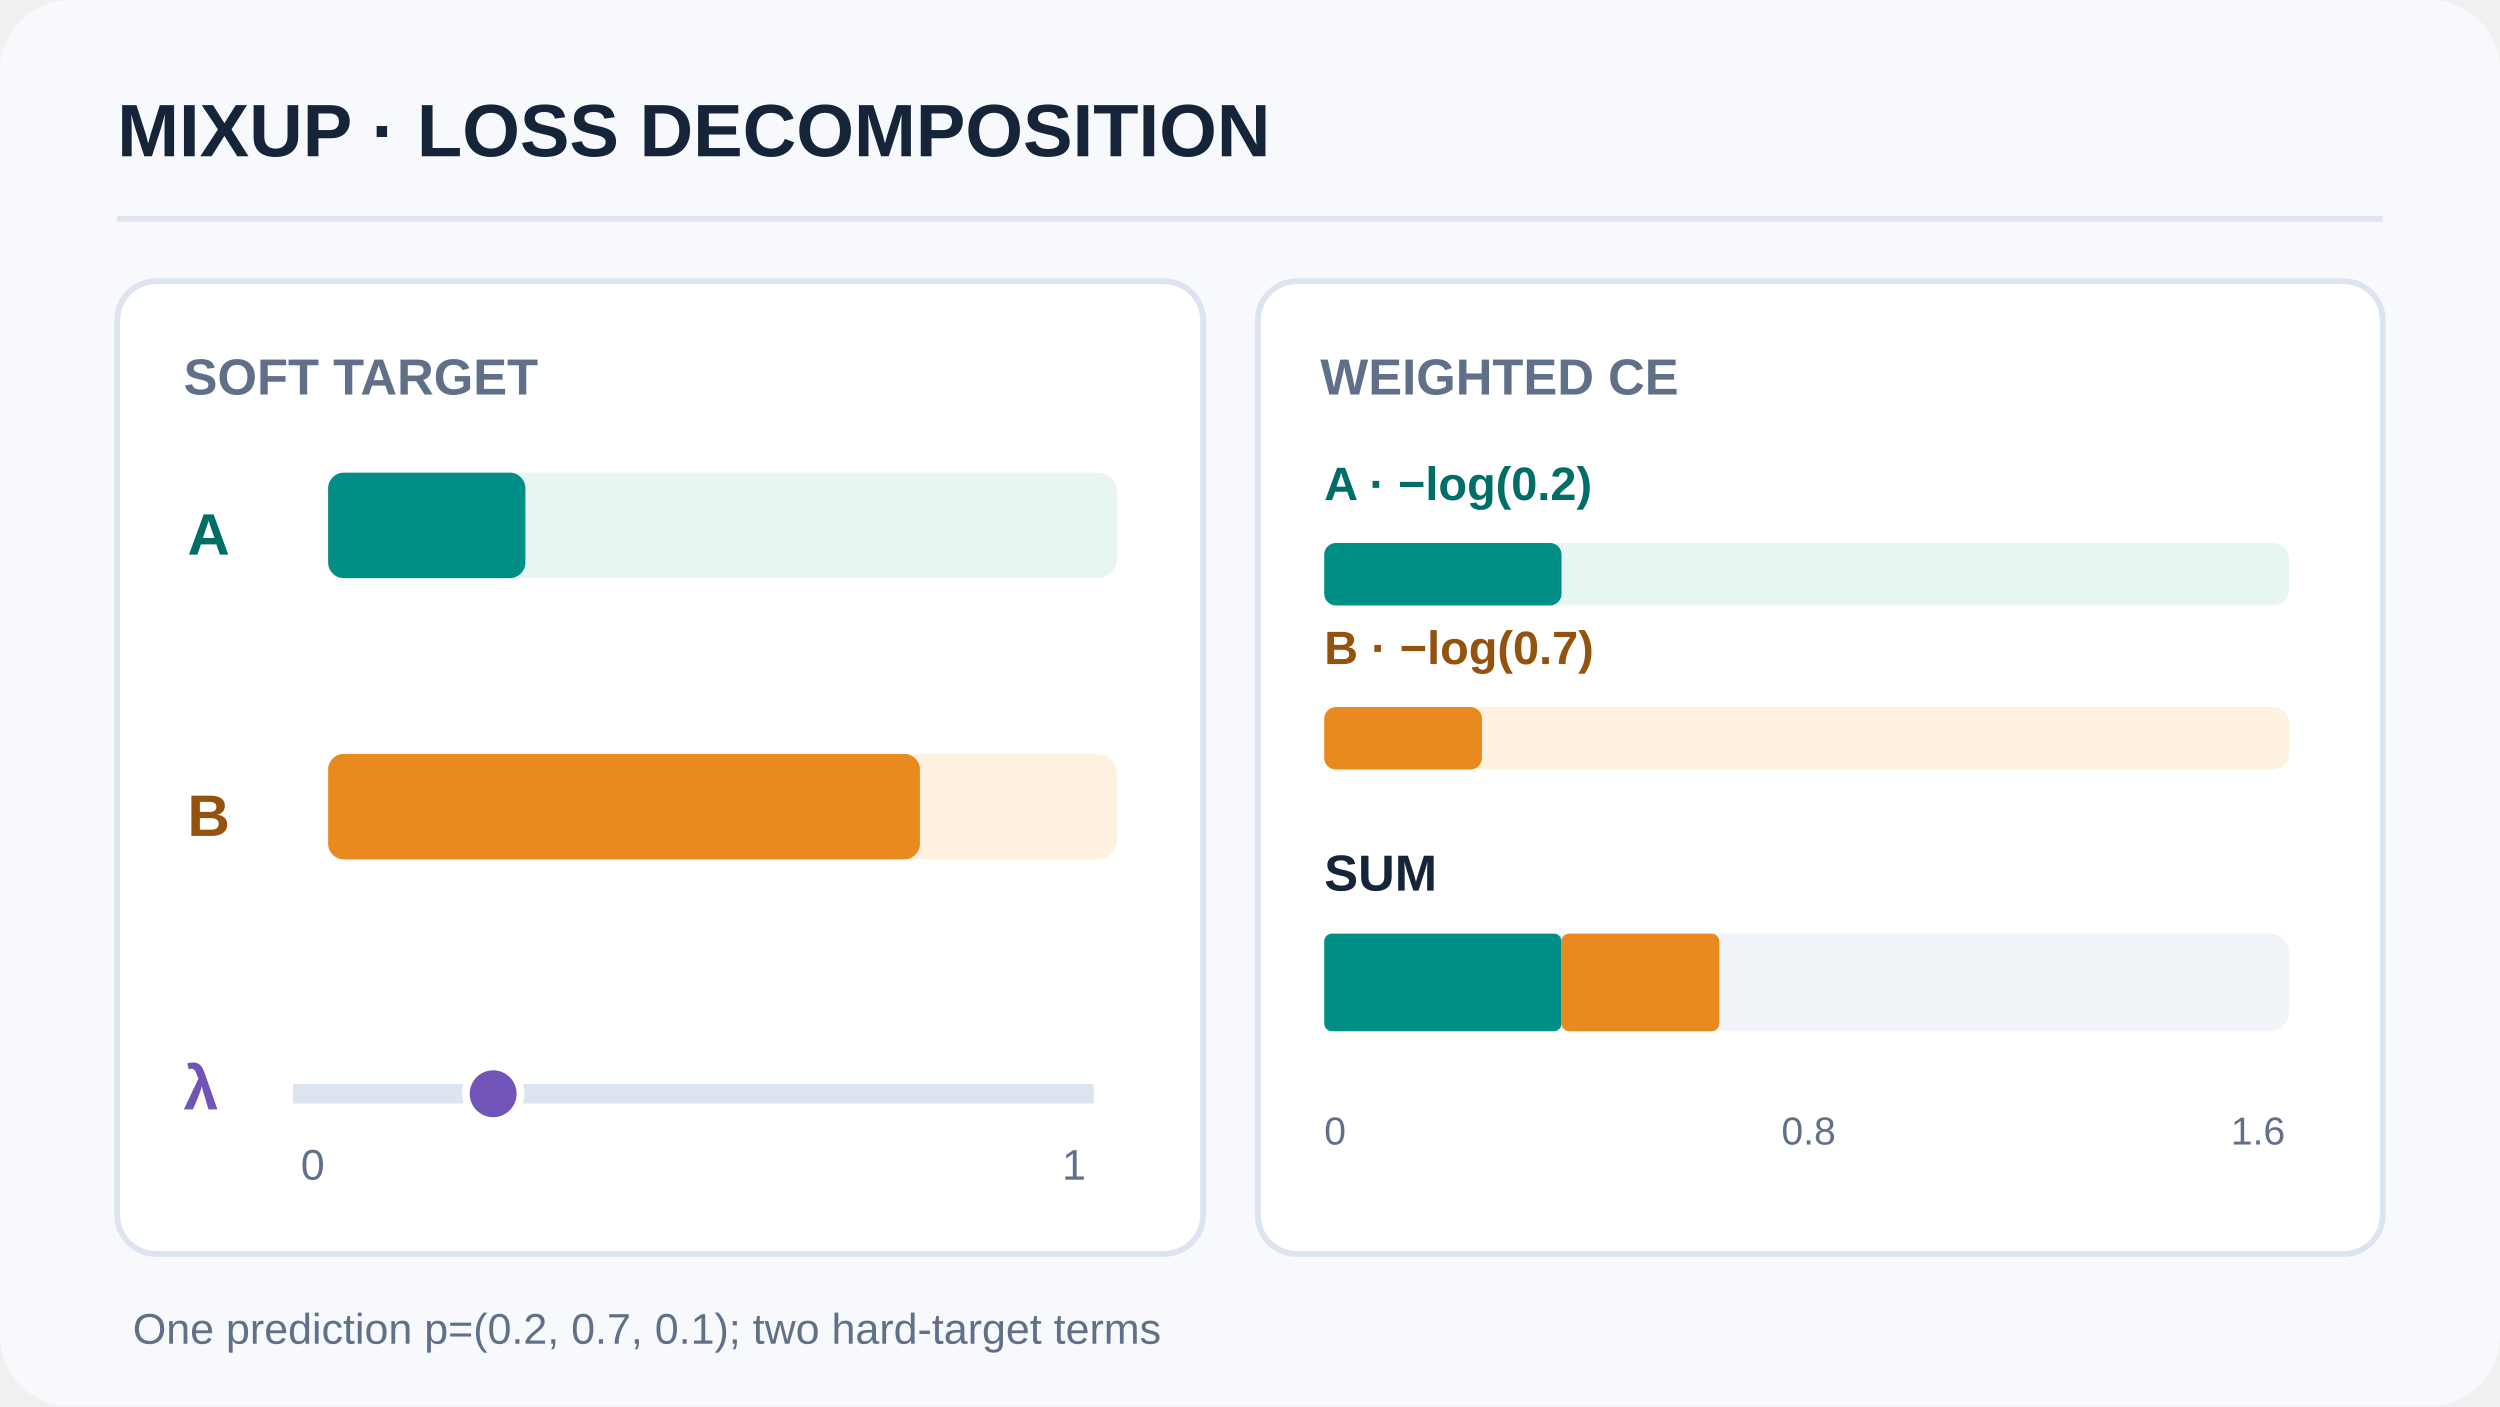
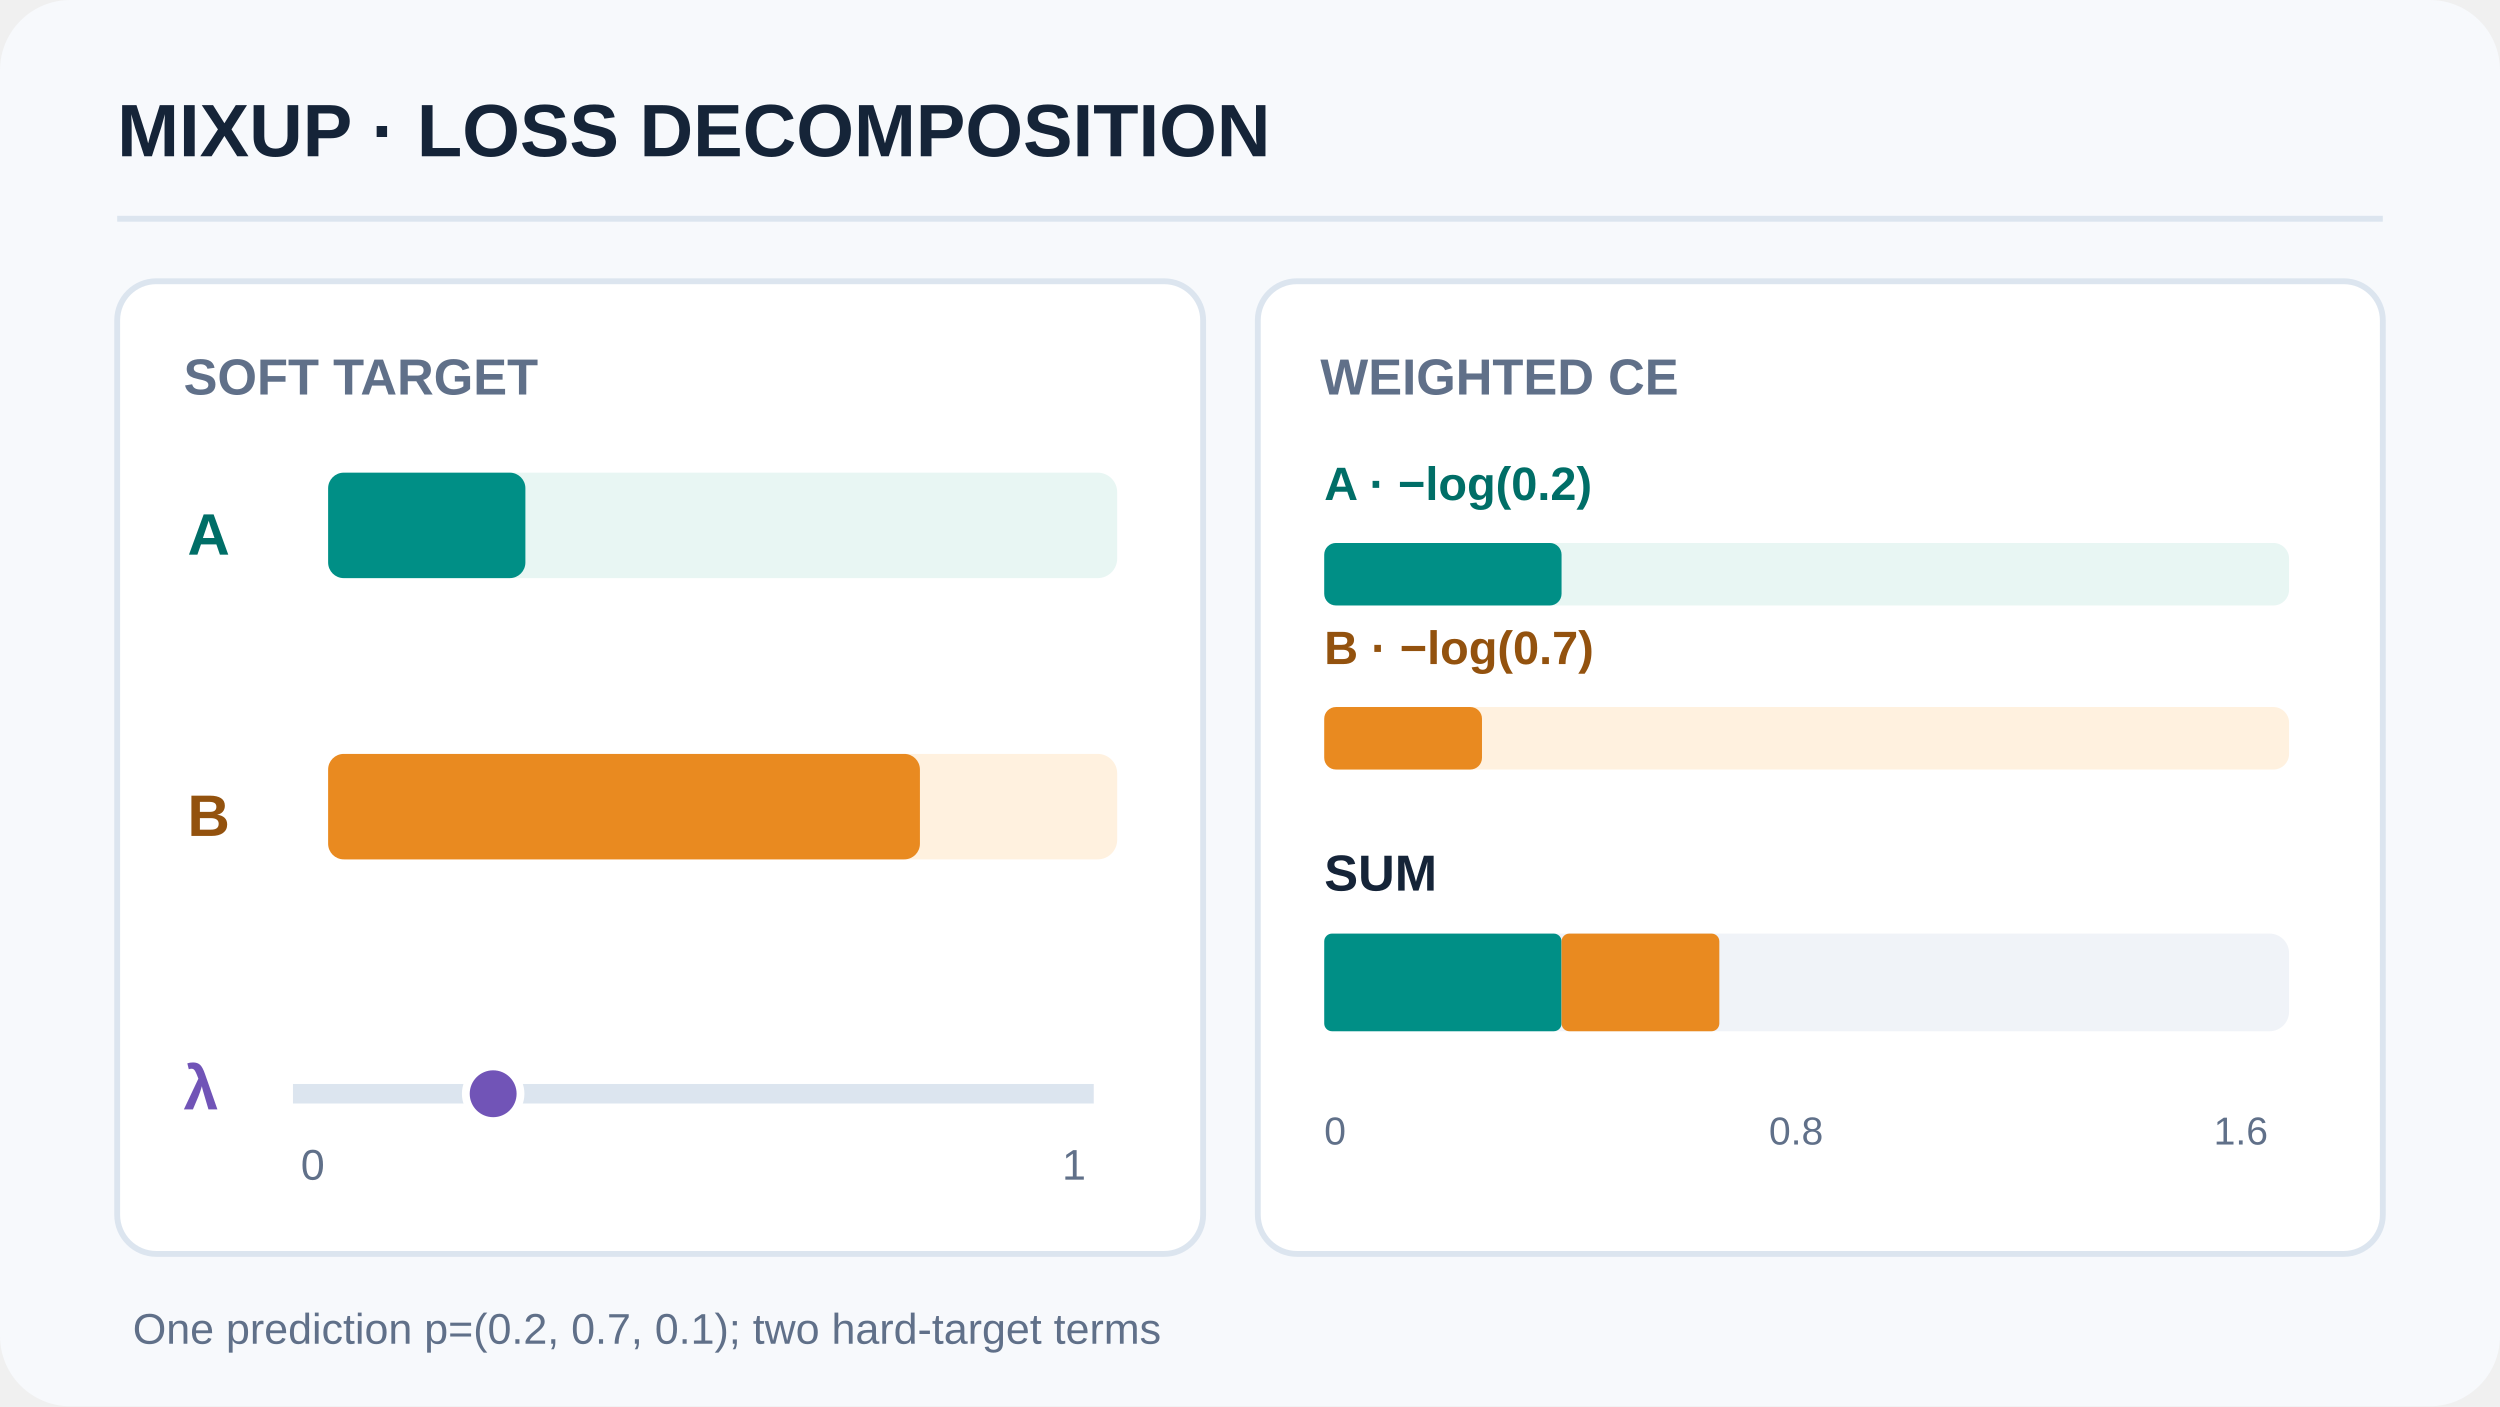
<svg xmlns="http://www.w3.org/2000/svg" viewBox="0 0 640 360" role="img" aria-labelledby="t d">
  <rect x="0" y="0" width="640" height="360" rx="18" fill="#f7f9fc" />
  <text x="30" y="40" font-family="Arial,sans-serif" font-size="19" fill="#152438" font-weight="700">MIXUP · LOSS DECOMPOSITION</text>
  <line x1="30" y1="56" x2="610" y2="56" stroke="#dce5ef" stroke-width="1.5" />
  <rect x="30" y="72" width="278" height="249" rx="10" fill="#ffffff" stroke="#dce5ef" stroke-width="1.5" />
  <rect x="322" y="72" width="288" height="249" rx="10" fill="#ffffff" stroke="#dce5ef" stroke-width="1.5" />
  <text x="47" y="101" font-family="Arial,sans-serif" font-size="13" fill="#607089" font-weight="700">SOFT TARGET</text>
  <text x="338" y="101" font-family="Arial,sans-serif" font-size="13" fill="#607089" font-weight="700">WEIGHTED CE</text>
  <text x="48" y="142" font-family="Arial,sans-serif" font-size="15" fill="#006e67" font-weight="700">A</text>
  <text x="48" y="214" font-family="Arial,sans-serif" font-size="15" fill="#93520e" font-weight="700">B</text>
  <rect x="84" y="121" width="202" height="27" rx="5" fill="#e8f6f3" />
  <rect x="84" y="193" width="202" height="27" rx="5" fill="#fff1df" />
  <text x="339" y="128" font-family="Arial,sans-serif" font-size="12" fill="#006e67" font-weight="700">A · −log(0.2)</text>
  <text x="339" y="170" font-family="Arial,sans-serif" font-size="12" fill="#93520e" font-weight="700">B · −log(0.7)</text>
  <rect x="339" y="139" width="247" height="16" rx="4" fill="#e8f6f3" />
  <rect x="339" y="181" width="247" height="16" rx="4" fill="#fff1df" />
  <text x="339" y="228" font-family="Arial,sans-serif" font-size="13" fill="#152438" font-weight="700">SUM</text>
  <rect x="339" y="239" width="247" height="25" rx="5" fill="#f0f3f8" />
  <text x="339" y="293" font-family="Arial,sans-serif" font-size="10" fill="#607089">0</text>
-   <text x="463" y="293" font-family="Arial,sans-serif" font-size="10" fill="#607089" text-anchor="middle">0.8</text>
-   <text x="585" y="293" font-family="Arial,sans-serif" font-size="10" fill="#607089" text-anchor="end">1.6</text>
+   <text x="459.8" y="293" font-family="Arial,sans-serif" font-size="10" fill="#607089" text-anchor="middle">0.8</text>
+   <text x="580.6" y="293" font-family="Arial,sans-serif" font-size="10" fill="#607089" text-anchor="end">1.6</text>
  <text x="47" y="284" font-family="Arial,sans-serif" font-size="16" fill="#7154b7" font-weight="700">λ</text>
  <line x1="75" y1="280" x2="280" y2="280" stroke="#dce5ef" stroke-width="5" />
  <text x="77" y="302" font-family="Arial,sans-serif" font-size="11" fill="#607089">0</text>
  <text x="278" y="302" font-family="Arial,sans-serif" font-size="11" fill="#607089" text-anchor="end">1</text>
  <text x="34" y="344" font-family="Arial,sans-serif" font-size="11" fill="#607089">One prediction p=(0.2, 0.7, 0.1); two hard-target terms</text>
  <rect x="84" y="121" width="50.50" height="27" rx="4" fill="#008f86">
    <animate attributeName="width" values="50.50;0.00;202.00;101.00;50.50" keyTimes="0;0.25;0.5;0.75;1" dur="12s" repeatCount="indefinite" calcMode="linear" />
  </rect>
  <rect x="84" y="193" width="151.50" height="27" rx="4" fill="#e98a20">
    <animate attributeName="width" values="151.50;202.00;0.00;101.00;151.50" keyTimes="0;0.25;0.5;0.75;1" dur="12s" repeatCount="indefinite" calcMode="linear" />
  </rect>
  <rect x="339" y="139" width="60.76" height="16" fill="#008f86" rx="3">
    <animate attributeName="width" values="60.76;0.00;243.03;121.51;60.76" keyTimes="0;0.25;0.5;0.75;1" dur="12s" repeatCount="indefinite" calcMode="linear" />
  </rect>
  <rect x="339" y="181" width="40.39" height="16" fill="#e98a20" rx="3">
    <animate attributeName="width" values="40.39;53.86;0.00;26.93;40.39" keyTimes="0;0.25;0.5;0.75;1" dur="12s" repeatCount="indefinite" calcMode="linear" />
  </rect>
  <rect x="339" y="239" width="60.76" height="25" rx="2" fill="#008f86">
    <animate attributeName="width" values="60.76;0.00;243.03;121.51;60.76" keyTimes="0;0.25;0.5;0.75;1" dur="12s" repeatCount="indefinite" calcMode="linear" />
  </rect>
  <rect x="399.76" y="239" width="40.39" height="25" rx="2" fill="#e98a20">
    <animate attributeName="x" values="399.76;339.00;582.03;460.51;399.76" keyTimes="0;0.25;0.5;0.75;1" dur="12s" repeatCount="indefinite" calcMode="linear" />
    <animate attributeName="width" values="40.39;53.86;0.00;26.93;40.39" keyTimes="0;0.25;0.5;0.75;1" dur="12s" repeatCount="indefinite" calcMode="linear" />
  </rect>
  <circle cx="126.25" cy="280" r="7" fill="#7154b7" stroke="white" stroke-width="2">
    <animate attributeName="cx" values="126.25;75.00;280.00;177.50;126.25" keyTimes="0;0.25;0.5;0.75;1" dur="12s" repeatCount="indefinite" calcMode="linear" />
  </circle>
</svg>
